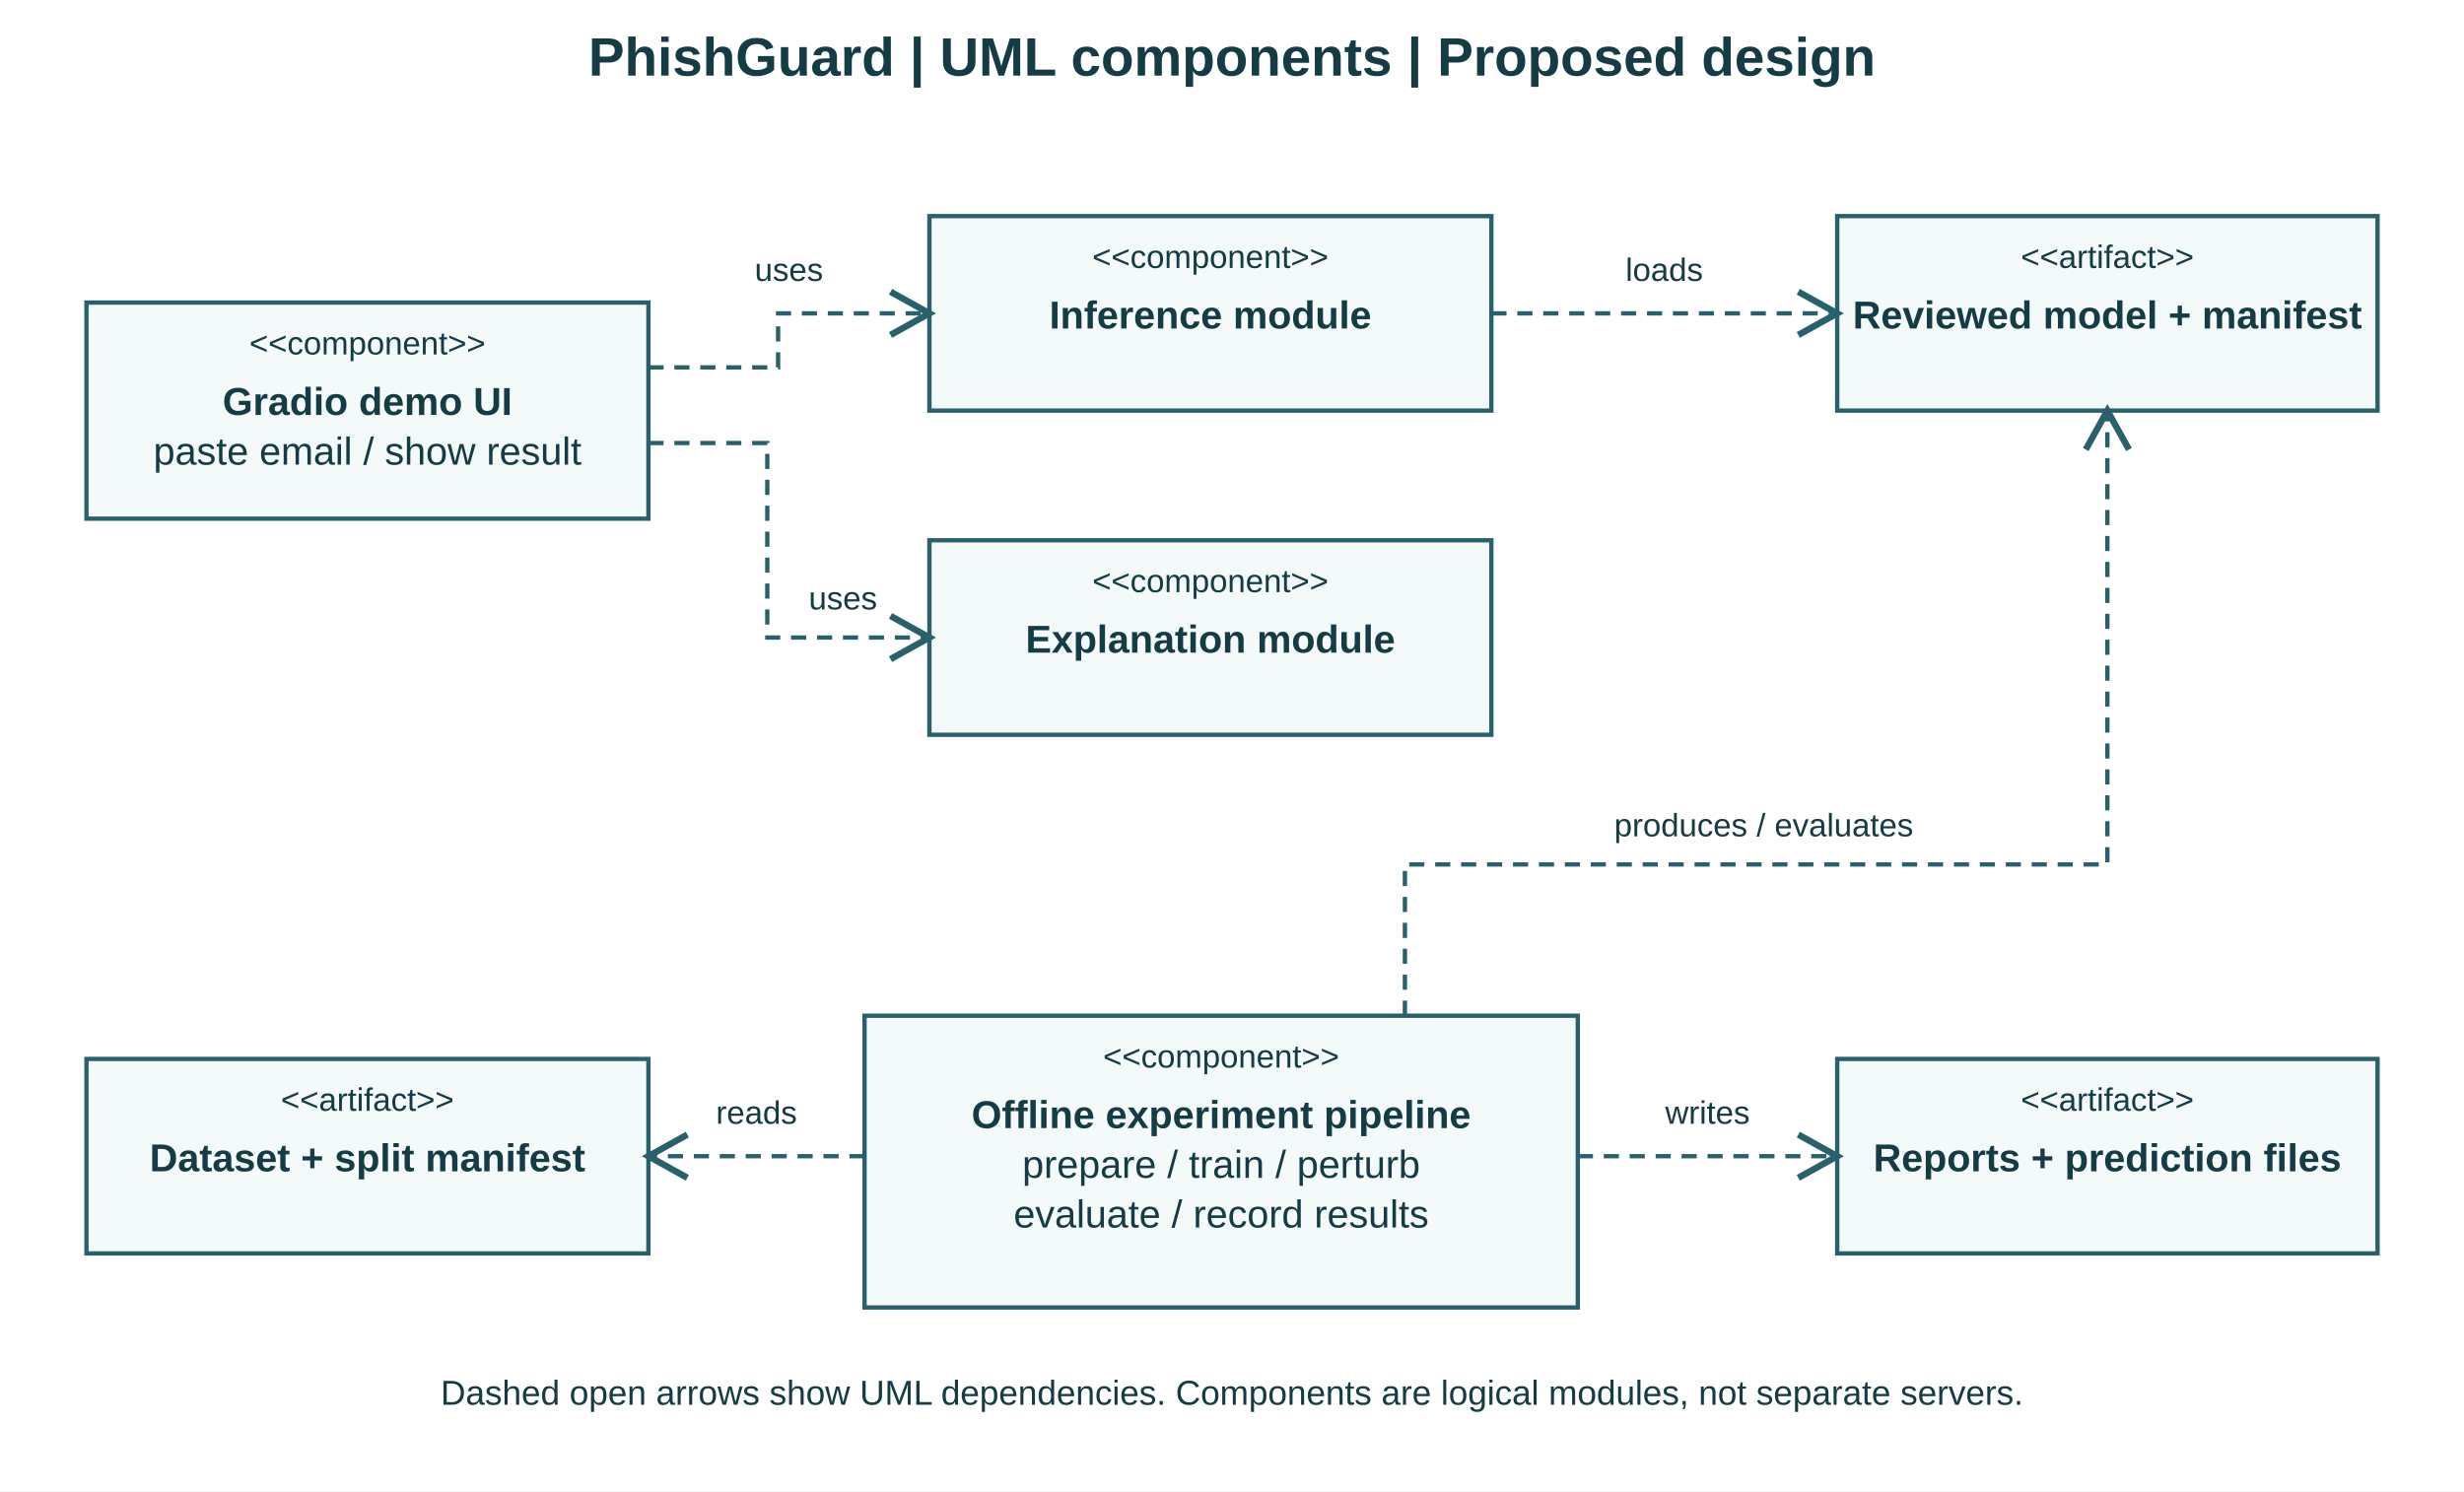
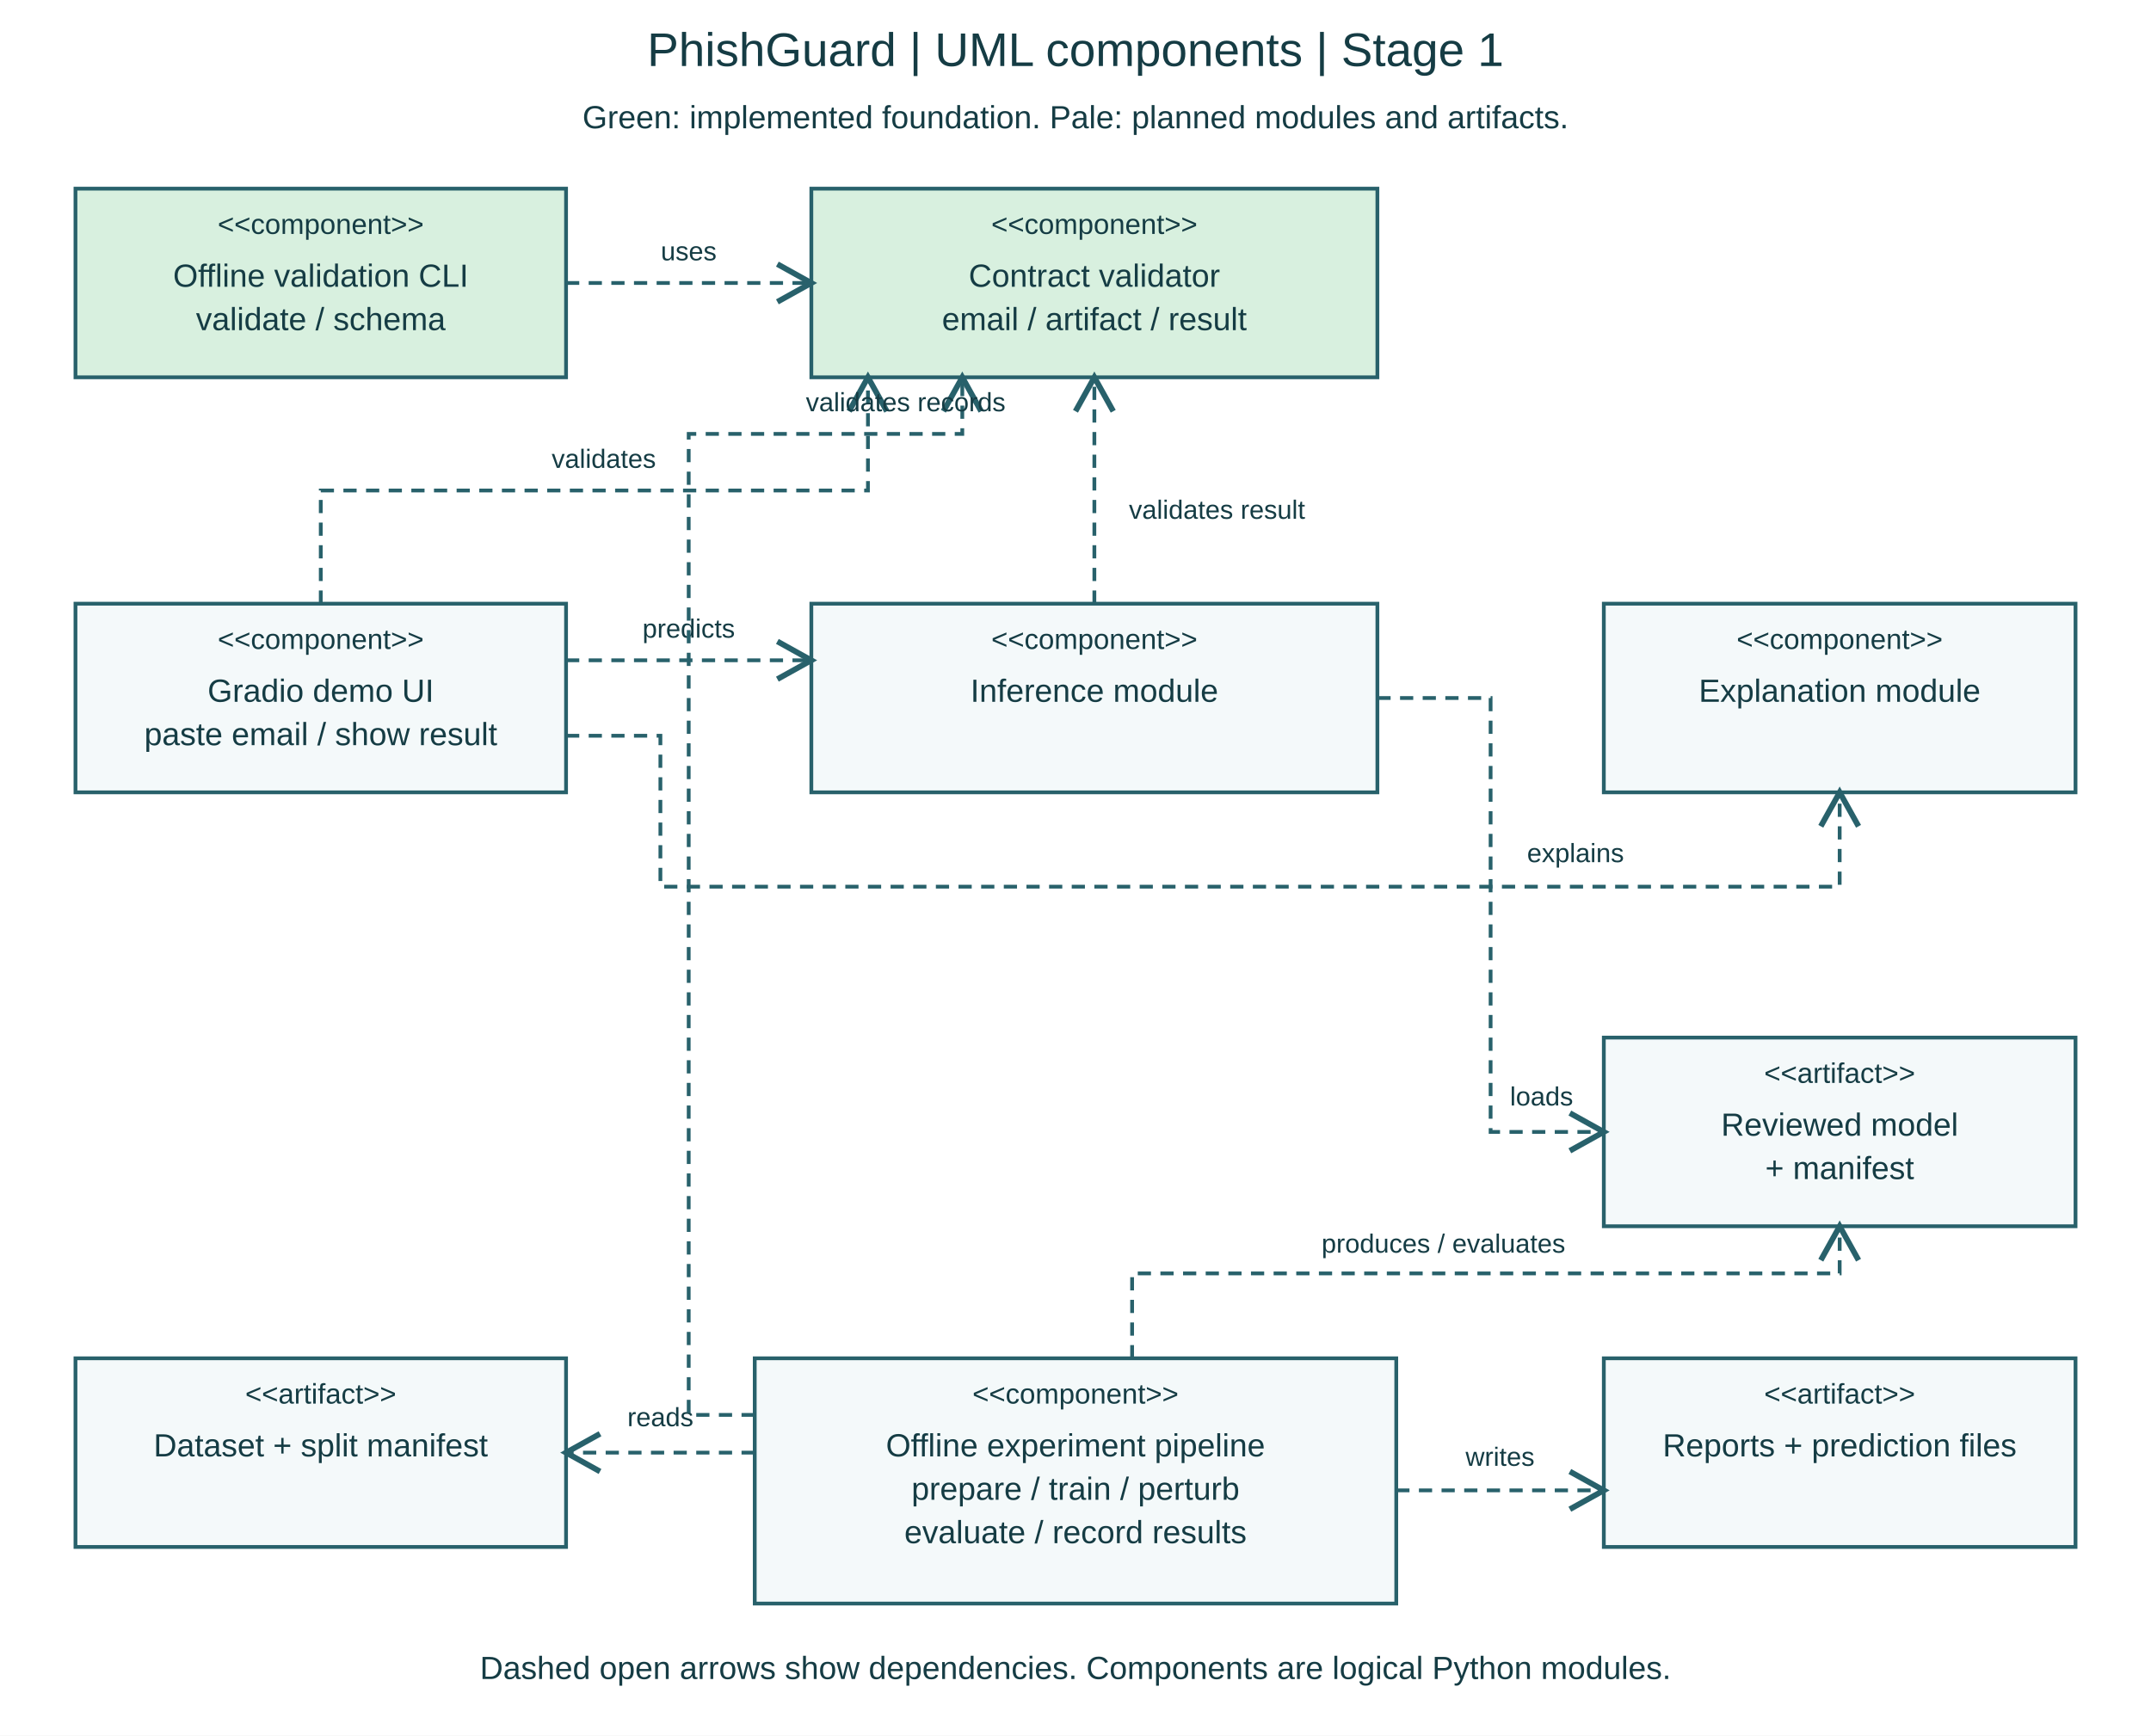
- <svg xmlns="http://www.w3.org/2000/svg" width="1140" height="690" viewBox="0 0 1140 690">
+ <svg xmlns="http://www.w3.org/2000/svg" width="1140" height="920" viewBox="0 0 1140 920">
  <defs>
    <marker id="open" markerWidth="12" markerHeight="12" refX="10" refY="6" orient="auto">
      <path d="M1 1 L10 6 L1 11" fill="none" stroke="#28616b" stroke-width="1.5" />
    </marker>
-     <marker id="closed" markerWidth="10" markerHeight="10" refX="9" refY="5" orient="auto">
-       <path d="M0 0 L9 5 L0 10 Z" fill="#28616b" />
-     </marker>
  </defs>
-   <rect width="1140" height="690" fill="white" />
+   <rect width="1140" height="920" fill="white" />
  <g font-family="Segoe UI,Arial,sans-serif" fill="#153c44">
-     <text x="570" y="35" text-anchor="middle" font-size="25" font-weight="600">PhishGuard | UML components | Proposed design</text>
-     <rect x="40" y="140" width="260" height="100" fill="#f4f9fa" stroke="#28616b" stroke-width="2" />
-     <text x="170.0" y="164" text-anchor="middle" font-size="15" font-weight="normal">&lt;&lt;component&gt;&gt;</text>
-     <text x="170.0" y="192" text-anchor="middle" font-size="18" font-weight="600">Gradio demo UI</text>
-     <text x="170.0" y="215" text-anchor="middle" font-size="18" font-weight="normal">paste email / show result</text>
-     <rect x="430" y="100" width="260" height="90" fill="#f4f9fa" stroke="#28616b" stroke-width="2" />
-     <text x="560.0" y="124" text-anchor="middle" font-size="15" font-weight="normal">&lt;&lt;component&gt;&gt;</text>
-     <text x="560.0" y="152" text-anchor="middle" font-size="18" font-weight="600">Inference module</text>
-     <rect x="430" y="250" width="260" height="90" fill="#f4f9fa" stroke="#28616b" stroke-width="2" />
-     <text x="560.0" y="274" text-anchor="middle" font-size="15" font-weight="normal">&lt;&lt;component&gt;&gt;</text>
-     <text x="560.0" y="302" text-anchor="middle" font-size="18" font-weight="600">Explanation module</text>
-     <rect x="850" y="100" width="250" height="90" fill="#f4f9fa" stroke="#28616b" stroke-width="2" />
-     <text x="975.0" y="124" text-anchor="middle" font-size="15" font-weight="normal">&lt;&lt;artifact&gt;&gt;</text>
-     <text x="975.0" y="152" text-anchor="middle" font-size="18" font-weight="600">Reviewed model + manifest</text>
-     <rect x="400" y="470" width="330" height="135" fill="#f4f9fa" stroke="#28616b" stroke-width="2" />
-     <text x="565.0" y="494" text-anchor="middle" font-size="15" font-weight="normal">&lt;&lt;component&gt;&gt;</text>
-     <text x="565.0" y="522" text-anchor="middle" font-size="18" font-weight="600">Offline experiment pipeline</text>
-     <text x="565.0" y="545" text-anchor="middle" font-size="18" font-weight="normal">prepare / train / perturb</text>
-     <text x="565.0" y="568" text-anchor="middle" font-size="18" font-weight="normal">evaluate / record results</text>
-     <rect x="40" y="490" width="260" height="90" fill="#f4f9fa" stroke="#28616b" stroke-width="2" />
-     <text x="170.0" y="514" text-anchor="middle" font-size="15" font-weight="normal">&lt;&lt;artifact&gt;&gt;</text>
-     <text x="170.0" y="542" text-anchor="middle" font-size="18" font-weight="600">Dataset + split manifest</text>
-     <rect x="850" y="490" width="250" height="90" fill="#f4f9fa" stroke="#28616b" stroke-width="2" />
-     <text x="975.0" y="514" text-anchor="middle" font-size="15" font-weight="normal">&lt;&lt;artifact&gt;&gt;</text>
-     <text x="975.0" y="542" text-anchor="middle" font-size="18" font-weight="600">Reports + prediction files</text>
-     <polyline points="300,170 360,170 360,145 430,145" fill="none" stroke="#28616b" stroke-width="2" stroke-dasharray="7 5" marker-end="url(#open)" />
-     <text x="365" y="130" text-anchor="middle" font-size="15" font-weight="normal">uses</text>
-     <polyline points="300,205 355,205 355,295 430,295" fill="none" stroke="#28616b" stroke-width="2" stroke-dasharray="7 5" marker-end="url(#open)" />
-     <text x="390" y="282" text-anchor="middle" font-size="15" font-weight="normal">uses</text>
-     <polyline points="690,145 850,145" fill="none" stroke="#28616b" stroke-width="2" stroke-dasharray="7 5" marker-end="url(#open)" />
-     <text x="770" y="130" text-anchor="middle" font-size="15" font-weight="normal">loads</text>
-     <polyline points="650,470 650,400 975,400 975,190" fill="none" stroke="#28616b" stroke-width="2" stroke-dasharray="7 5" marker-end="url(#open)" />
-     <text x="816" y="387" text-anchor="middle" font-size="15" font-weight="normal">produces / evaluates</text>
-     <polyline points="400,535 300,535" fill="none" stroke="#28616b" stroke-width="2" stroke-dasharray="7 5" marker-end="url(#open)" />
-     <text x="350" y="520" text-anchor="middle" font-size="15" font-weight="normal">reads</text>
-     <polyline points="730,535 850,535" fill="none" stroke="#28616b" stroke-width="2" stroke-dasharray="7 5" marker-end="url(#open)" />
-     <text x="790" y="520" text-anchor="middle" font-size="15" font-weight="normal">writes</text>
-     <text x="570" y="650" text-anchor="middle" font-size="16" font-weight="normal">Dashed open arrows show UML dependencies. Components are logical modules, not separate servers.</text>
+     <text x="570" y="35" text-anchor="middle" font-size="25">PhishGuard | UML components | Stage 1</text>
+     <text x="570" y="68" text-anchor="middle" font-size="17">Green: implemented foundation. Pale: planned modules and artifacts.</text>
+     <rect x="40" y="100" width="260" height="100" fill="#d8f0df" stroke="#28616b" stroke-width="2" />
+     <text x="170.0" y="124" text-anchor="middle" font-size="15">&lt;&lt;component&gt;&gt;</text>
+     <text x="170.0" y="152" text-anchor="middle" font-size="17">Offline validation CLI</text>
+     <text x="170.0" y="175" text-anchor="middle" font-size="17">validate / schema</text>
+     <rect x="430" y="100" width="300" height="100" fill="#d8f0df" stroke="#28616b" stroke-width="2" />
+     <text x="580.0" y="124" text-anchor="middle" font-size="15">&lt;&lt;component&gt;&gt;</text>
+     <text x="580.0" y="152" text-anchor="middle" font-size="17">Contract validator</text>
+     <text x="580.0" y="175" text-anchor="middle" font-size="17">email / artifact / result</text>
+     <polyline points="300,150 430,150" fill="none" stroke="#28616b" stroke-width="2" stroke-dasharray="7 5" marker-end="url(#open)" />
+     <text x="365" y="138" text-anchor="middle" font-size="14">uses</text>
+     <rect x="40" y="320" width="260" height="100" fill="#f4f9fa" stroke="#28616b" stroke-width="2" />
+     <text x="170.0" y="344" text-anchor="middle" font-size="15">&lt;&lt;component&gt;&gt;</text>
+     <text x="170.0" y="372" text-anchor="middle" font-size="17">Gradio demo UI</text>
+     <text x="170.0" y="395" text-anchor="middle" font-size="17">paste email / show result</text>
+     <rect x="430" y="320" width="300" height="100" fill="#f4f9fa" stroke="#28616b" stroke-width="2" />
+     <text x="580.0" y="344" text-anchor="middle" font-size="15">&lt;&lt;component&gt;&gt;</text>
+     <text x="580.0" y="372" text-anchor="middle" font-size="17">Inference module</text>
+     <rect x="850" y="320" width="250" height="100" fill="#f4f9fa" stroke="#28616b" stroke-width="2" />
+     <text x="975.0" y="344" text-anchor="middle" font-size="15">&lt;&lt;component&gt;&gt;</text>
+     <text x="975.0" y="372" text-anchor="middle" font-size="17">Explanation module</text>
+     <polyline points="300,350 430,350" fill="none" stroke="#28616b" stroke-width="2" stroke-dasharray="7 5" marker-end="url(#open)" />
+     <text x="365" y="338" text-anchor="middle" font-size="14">predicts</text>
+     <polyline points="300,390 350,390 350,470 975,470 975,420" fill="none" stroke="#28616b" stroke-width="2" stroke-dasharray="7 5" marker-end="url(#open)" />
+     <text x="835" y="457" text-anchor="middle" font-size="14">explains</text>
+     <polyline points="170,320 170,260 460,260 460,200" fill="none" stroke="#28616b" stroke-width="2" stroke-dasharray="7 5" marker-end="url(#open)" />
+     <text x="320" y="248" text-anchor="middle" font-size="14">validates</text>
+     <polyline points="580,320 580,200" fill="none" stroke="#28616b" stroke-width="2" stroke-dasharray="7 5" marker-end="url(#open)" />
+     <text x="645" y="275" text-anchor="middle" font-size="14">validates result</text>
+     <rect x="850" y="550" width="250" height="100" fill="#f4f9fa" stroke="#28616b" stroke-width="2" />
+     <text x="975.0" y="574" text-anchor="middle" font-size="15">&lt;&lt;artifact&gt;&gt;</text>
+     <text x="975.0" y="602" text-anchor="middle" font-size="17">Reviewed model</text>
+     <text x="975.0" y="625" text-anchor="middle" font-size="17">+ manifest</text>
+     <polyline points="730,370 790,370 790,600 850,600" fill="none" stroke="#28616b" stroke-width="2" stroke-dasharray="7 5" marker-end="url(#open)" />
+     <text x="817" y="586" text-anchor="middle" font-size="14">loads</text>
+     <rect x="400" y="720" width="340" height="130" fill="#f4f9fa" stroke="#28616b" stroke-width="2" />
+     <text x="570.0" y="744" text-anchor="middle" font-size="15">&lt;&lt;component&gt;&gt;</text>
+     <text x="570.0" y="772" text-anchor="middle" font-size="17">Offline experiment pipeline</text>
+     <text x="570.0" y="795" text-anchor="middle" font-size="17">prepare / train / perturb</text>
+     <text x="570.0" y="818" text-anchor="middle" font-size="17">evaluate / record results</text>
+     <rect x="40" y="720" width="260" height="100" fill="#f4f9fa" stroke="#28616b" stroke-width="2" />
+     <text x="170.0" y="744" text-anchor="middle" font-size="15">&lt;&lt;artifact&gt;&gt;</text>
+     <text x="170.0" y="772" text-anchor="middle" font-size="17">Dataset + split manifest</text>
+     <rect x="850" y="720" width="250" height="100" fill="#f4f9fa" stroke="#28616b" stroke-width="2" />
+     <text x="975.0" y="744" text-anchor="middle" font-size="15">&lt;&lt;artifact&gt;&gt;</text>
+     <text x="975.0" y="772" text-anchor="middle" font-size="17">Reports + prediction files</text>
+     <polyline points="400,770 300,770" fill="none" stroke="#28616b" stroke-width="2" stroke-dasharray="7 5" marker-end="url(#open)" />
+     <text x="350" y="756" text-anchor="middle" font-size="14">reads</text>
+     <polyline points="740,790 850,790" fill="none" stroke="#28616b" stroke-width="2" stroke-dasharray="7 5" marker-end="url(#open)" />
+     <text x="795" y="777" text-anchor="middle" font-size="14">writes</text>
+     <polyline points="600,720 600,675 975,675 975,650" fill="none" stroke="#28616b" stroke-width="2" stroke-dasharray="7 5" marker-end="url(#open)" />
+     <text x="765" y="664" text-anchor="middle" font-size="14">produces / evaluates</text>
+     <polyline points="400,750 365,750 365,230 510,230 510,200" fill="none" stroke="#28616b" stroke-width="2" stroke-dasharray="7 5" marker-end="url(#open)" />
+     <text x="480" y="218" text-anchor="middle" font-size="14">validates records</text>
+     <text x="570" y="890" text-anchor="middle" font-size="17">Dashed open arrows show dependencies. Components are logical Python modules.</text>
  </g>
</svg>
